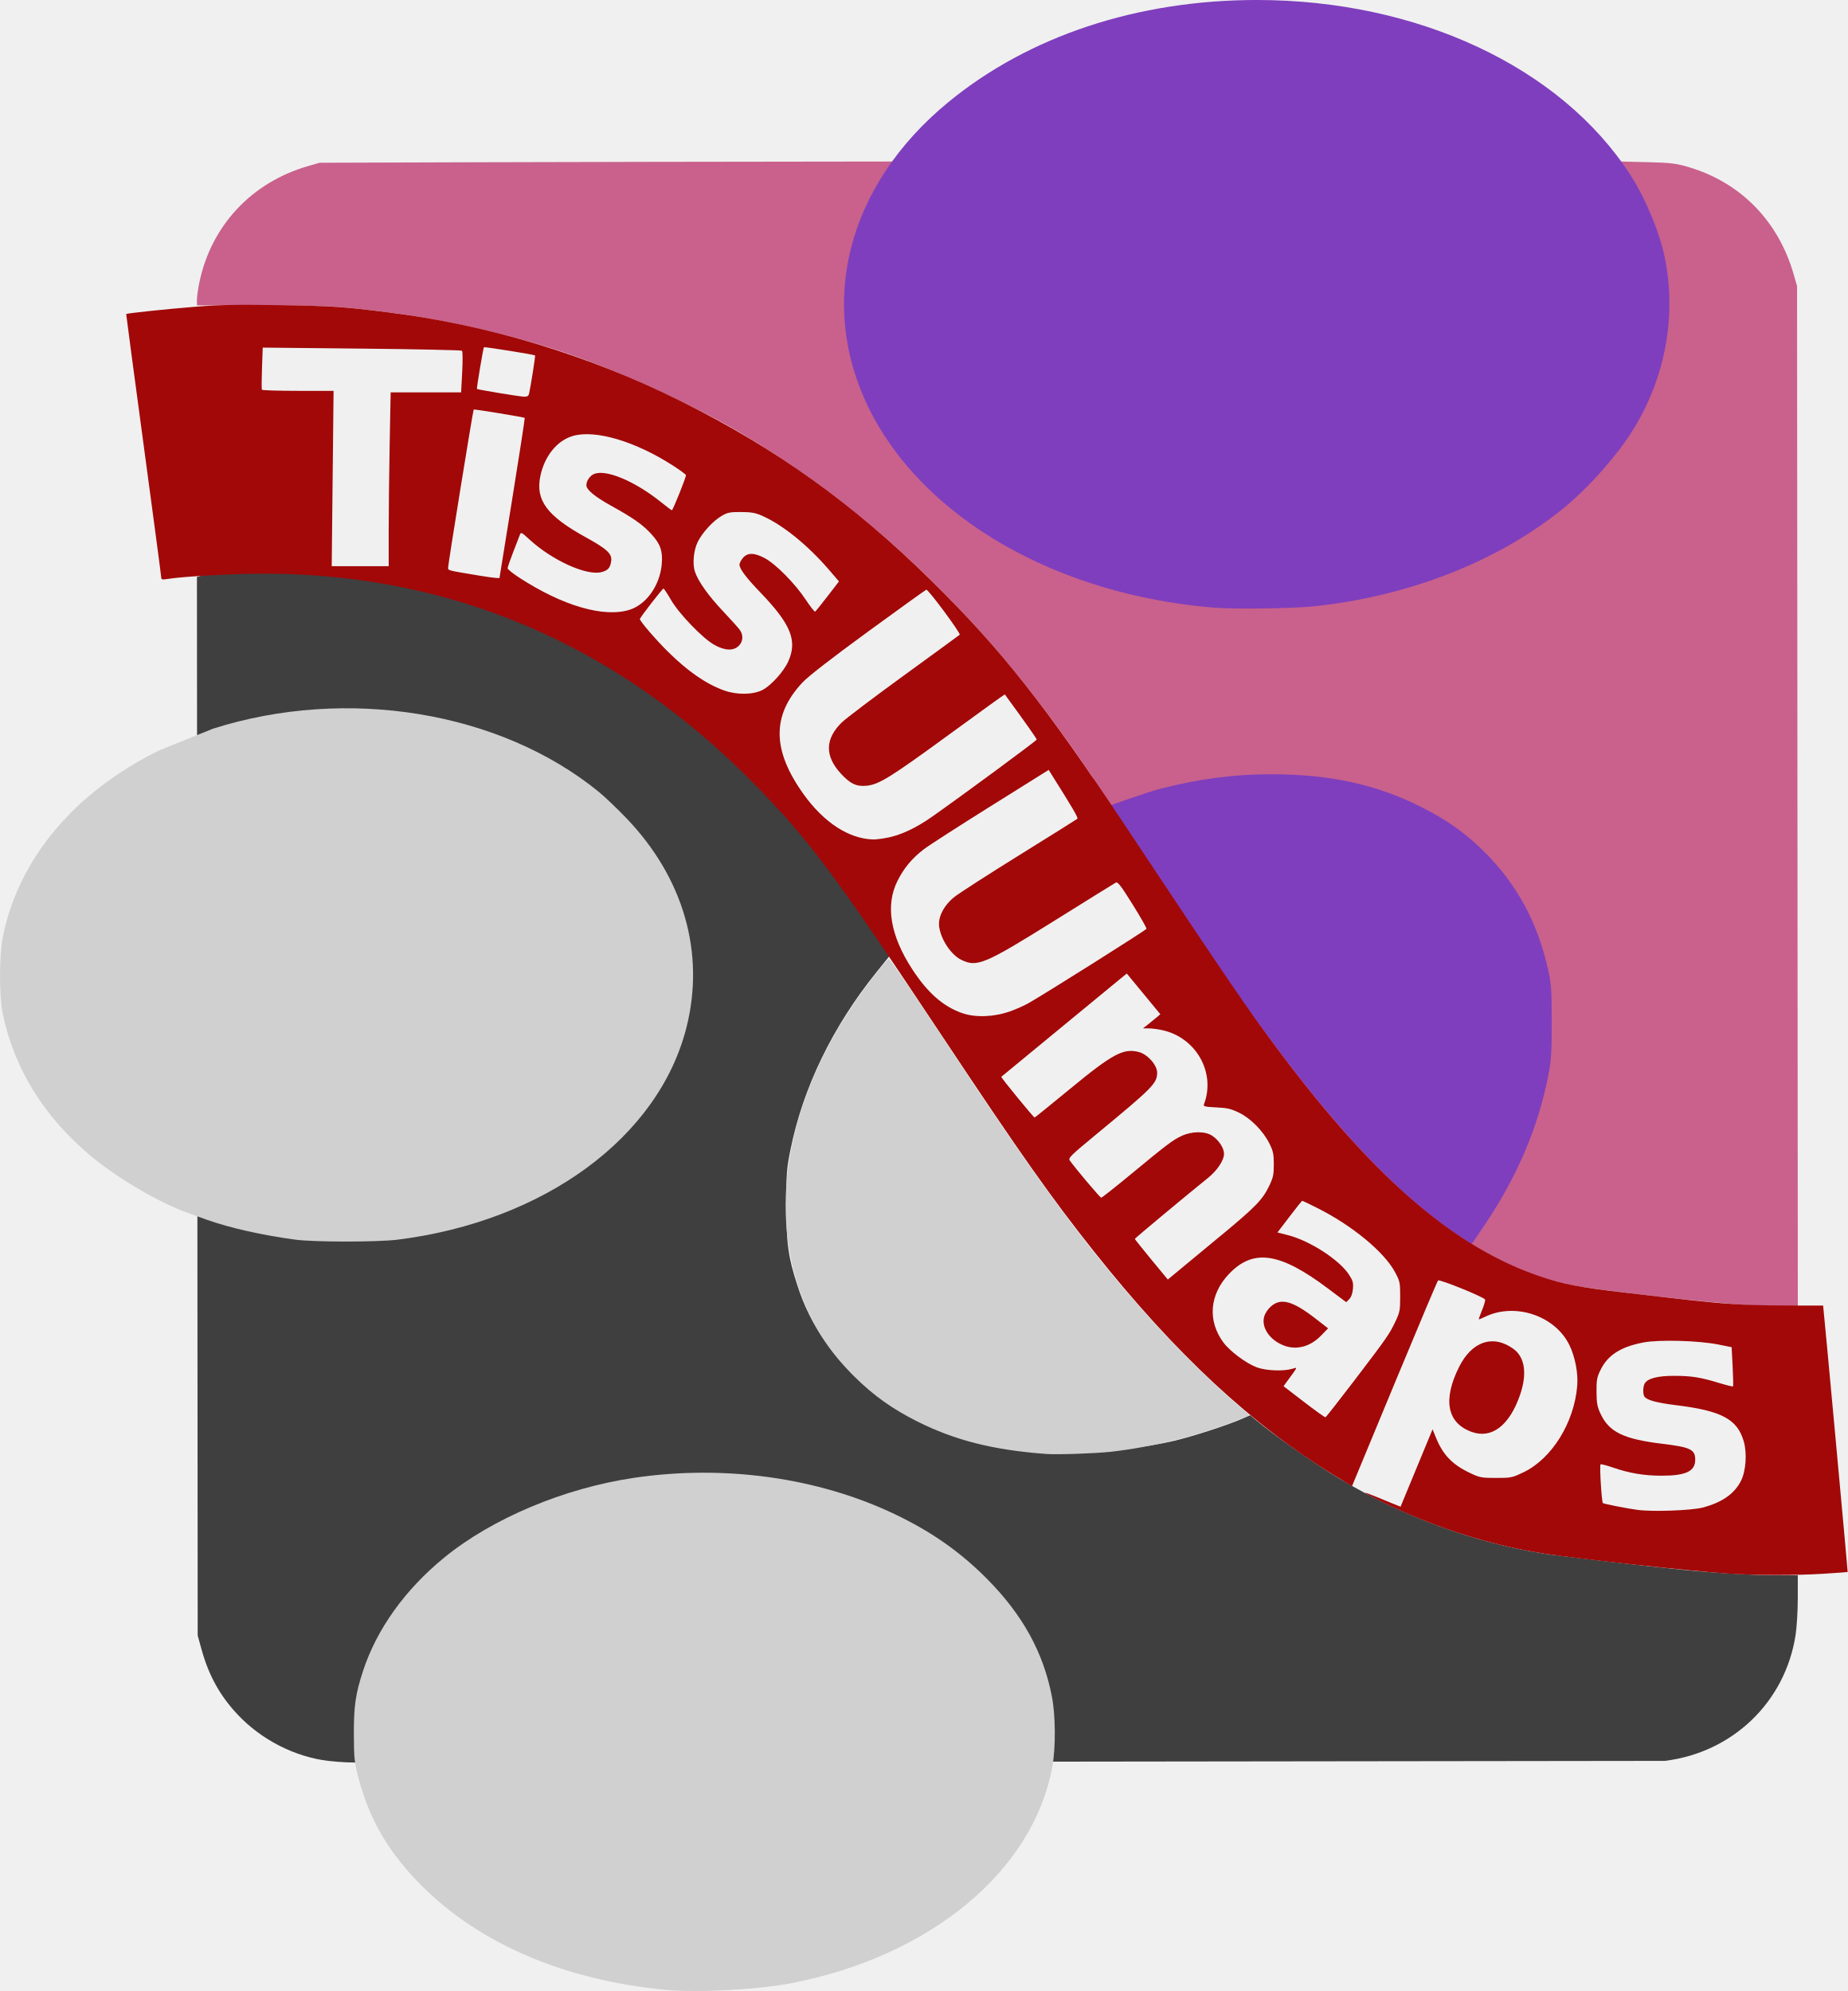
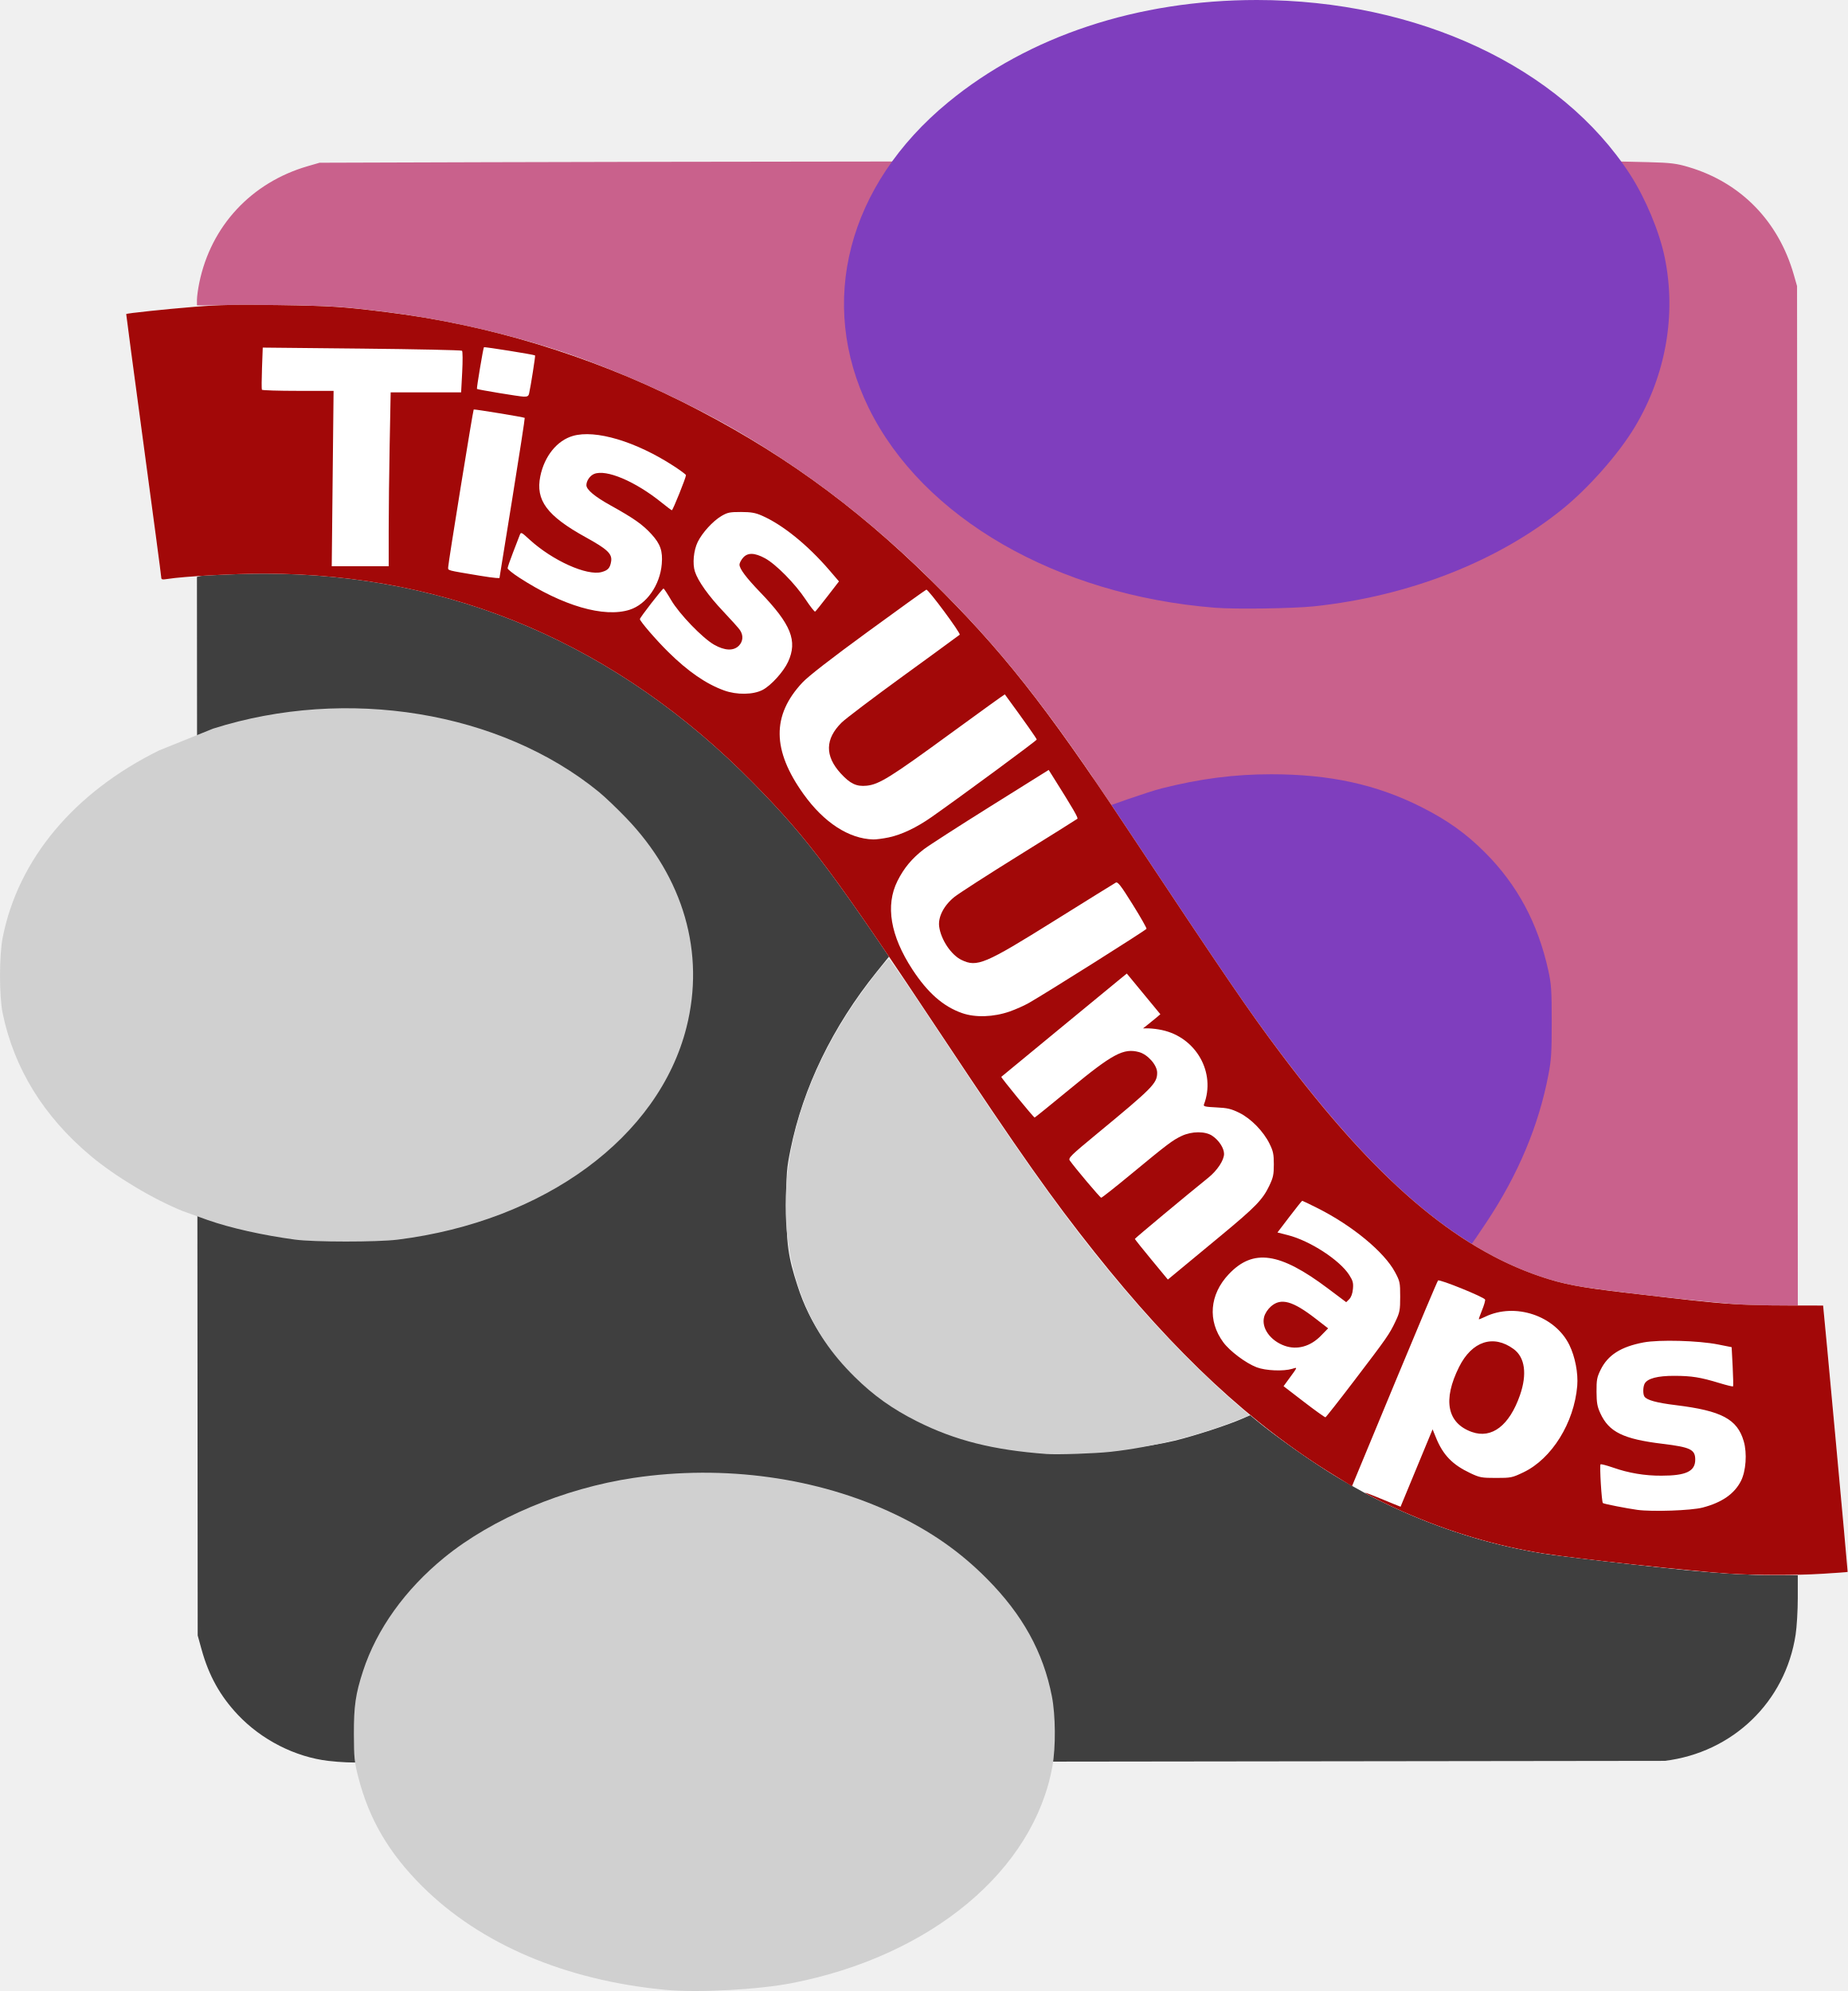
- <svg xmlns="http://www.w3.org/2000/svg" id="svg8" version="1.1" viewBox="0 0 157.867 170.147" height="170.147mm" width="157.867mm">
-   <defs id="defs2" />
-   <g transform="translate(-275.9745,177.5962)" id="layer1">
-     <g transform="translate(-60.452,-177.0338)" id="g847">
-       <path id="path1031" d="m 485.905,110.987 c -3.35,-0.202 -13.018,-1.295 -15.113,-1.709 -2.324,-0.459 -6.395,-1.617 -8.632,-2.911 -0.514,-0.297 -0.956,-0.558 -0.981,-0.578 -14.111,-9.902 -19.994,-18.405 -30.904,-36.805 -0.08,-0.085 0.212,-2.1 -0.577,-3.252 -4.963,-7.253 -8.593,-11.665 -13.849,-16.829 -5.086,-4.997 -10.489,-9.15 -16.432,-12.631 -3.907,-2.288 -9.848,-5.01 -14.287,-6.544 -4.631,-1.601 -10.541,-2.97 -15.557,-3.603 -4.221,-0.533 -5.232,-0.588 -10.827,-0.588 h -5.493 l 1e-5,-0.482 c 10e-6,-0.265 0.091,-0.922 0.202,-1.46 1,-4.849 4.451,-8.559 9.26,-9.954 l 1.016,-0.295 c 37.408,-0.135 77.55,-0.129 110.177,-0.128 l 3.353,0.079 c 1.971,0.046 2.456,0.127 3.438,0.418 4.465,1.324 7.685,4.62 8.996,9.209 l 0.275,0.963 0.033,43.593 0.033,43.593 -1.748,-0.023 c -0.961,-0.013 -2.033,-0.04 -2.383,-0.061 z" style="fill:#c9618c;stroke-width:0.127" />
-       <path id="path861" d="m 440.249,51.375 c -13.528,-1.073 -24.995,-7.689 -29.599,-17.076 -4.413,-8.997 -1.795,-19.059 6.798,-26.127 6.88,-5.659 16.165,-8.734 26.369,-8.735 13.725,-5.8e-4 25.96,5.725 31.898,14.927 1.301,2.016 2.491,4.864 2.943,7.044 1.016,4.898 0.105,10.085 -2.549,14.518 -1.37,2.289 -3.958,5.223 -6.204,7.033 -5.553,4.477 -13.127,7.439 -21.211,8.292 -1.788,0.189 -6.707,0.26 -8.445,0.122 z" style="fill:#7f3ebe;stroke-width:0.127" />
-       <path id="path853" d="m 461.168,105.096 c -5.285,-3.47 -10.942,-9.499 -17.628,-18.788 -2.532,-3.518 -13.231,-17.629 -13.08,-17.715 0.298,-0.169 4.048,-1.485 5.216,-1.78 3.291,-0.831 6.21,-1.209 9.352,-1.209 5.019,0 9.002,0.868 12.829,2.796 2.224,1.121 3.821,2.259 5.437,3.875 2.776,2.776 4.541,6.068 5.427,10.125 0.25,1.145 0.285,1.669 0.286,4.35 0.001,2.623 -0.038,3.254 -0.28,4.523 -0.833,4.367 -2.599,8.567 -5.312,12.64 -0.668,1.003 -1.227,1.823 -1.243,1.823 -0.016,0 -0.468,-0.288 -1.004,-0.641 z" style="fill:#7f3ebe;stroke-width:0.127" />
-       <path id="path851" d="m 364.493,149.922 c -2.852,-0.336 -5.72,-1.796 -7.747,-3.945 -1.511,-1.602 -2.48,-3.345 -3.095,-5.568 l -0.334,-1.208 -0.064,-90.458 0.286,-0.085 c 0.58,-0.173 7.695,-0.636 9.624,-0.485 7.8,0.611 14.797,2.479 21.349,5.71 6.312,3.112 11.289,6.715 16.507,12.035 3.759,3.831 6.332,6.397 10.359,13.447 l 1.027,1.798 -1.075,1.333 c -3.755,4.657 -6.293,9.891 -7.361,15.177 -0.332,1.645 -0.359,1.997 -0.359,4.699 0,3.344 0.158,4.492 0.951,6.924 4.268,13.38 22.073,15.653 32.244,13.26 1.809,-0.449 4.563,-1.349 5.799,-1.894 l 0.641,-0.282 0.439,0.37 c 1.552,1.308 5.111,3.807 7.217,5.066 5.393,3.224 11.439,5.442 17.416,6.387 1.375,0.217 9.114,1.119 12.065,1.405 2.835,0.275 5.896,0.449 7.906,0.45 h 1.746 l -0.001,1.937 c 0,1.065 -0.084,2.48 -0.185,3.143 -0.876,5.738 -5.367,10.069 -11.181,10.781 l -111.992,0.14 -0.646,-0.017 c -0.355,-0.009 -1.046,-0.064 -1.535,-0.121 z" style="fill:#3f3f3f;stroke-width:0.127" />
-       <path id="path849" d="m 484.127,133.917 c -3.004,-0.189 -13.049,-1.279 -15.812,-1.716 -4.013,-0.635 -8.124,-1.86 -12.016,-3.581 -1.379,-0.61 -3.224,-1.529 -3.224,-1.606 0,-0.03 0.414,0.118 0.921,0.329 0.506,0.211 1.185,0.49 1.508,0.62 l 0.588,0.236 1.368,-3.307 1.368,-3.307 0.286,0.702 c 0.608,1.493 1.398,2.312 2.934,3.04 0.809,0.383 0.963,0.412 2.203,0.412 1.281,0 1.373,-0.019 2.34,-0.48 2.423,-1.157 4.337,-4.235 4.597,-7.394 0.089,-1.08 -0.182,-2.485 -0.673,-3.488 -1.226,-2.506 -4.635,-3.649 -7.195,-2.411 -0.28,0.135 -0.523,0.232 -0.54,0.215 -0.017,-0.017 0.109,-0.372 0.279,-0.789 0.17,-0.417 0.285,-0.82 0.256,-0.896 -0.081,-0.21 -3.894,-1.758 -4.02,-1.631 -0.06,0.061 -1.661,3.854 -3.558,8.429 -1.897,4.575 -3.526,8.506 -3.621,8.734 l -0.173,0.416 -1.467,-0.898 c -7.112,-4.354 -13.615,-10.405 -20.538,-19.111 -3.644,-4.582 -6.326,-8.386 -12.996,-18.43 -9.276,-13.967 -11.383,-16.793 -16.122,-21.621 -11.627,-11.844 -25.825,-17.925 -41.851,-17.923 -2.595,2.5e-4 -6.864,0.235 -8.223,0.453 -0.473,0.076 -0.54,0.057 -0.546,-0.152 -0.003,-0.131 -0.682,-5.239 -1.508,-11.351 -0.826,-6.112 -1.493,-11.123 -1.483,-11.137 0.05,-0.066 3.484,-0.428 5.854,-0.618 2.12,-0.17 3.591,-0.199 7.176,-0.143 4.55,0.071 5.466,0.131 9.271,0.606 8.674,1.083 17.186,3.665 25.146,7.626 8.084,4.023 14.701,8.767 21.317,15.285 6.011,5.921 9.71,10.597 16.628,21.021 8.735,13.16 10.487,15.728 13.219,19.367 8.075,10.76 14.908,16.635 22.222,19.109 1.948,0.659 3.346,0.924 7.323,1.389 9.512,1.112 9.202,1.092 16.832,1.092 0.022,0 2.118,22.74 2.098,22.764 -0.014,0.017 -0.965,0.088 -2.112,0.158 -2.38,0.145 -5.643,0.14 -8.055,-0.011 z m -2.223,-5.646 c 1.643,-0.431 2.705,-1.167 3.268,-2.267 0.431,-0.842 0.54,-2.372 0.242,-3.397 -0.551,-1.894 -1.895,-2.61 -5.792,-3.087 -1.657,-0.202 -2.502,-0.435 -2.697,-0.74 -0.137,-0.216 -0.125,-0.825 0.022,-1.099 0.237,-0.443 1.109,-0.672 2.544,-0.667 1.487,0.005 2.214,0.122 3.843,0.617 0.612,0.186 1.136,0.314 1.165,0.285 0.029,-0.029 0.015,-0.795 -0.033,-1.702 l -0.086,-1.649 -1.143,-0.229 c -1.689,-0.338 -5.049,-0.43 -6.39,-0.175 -1.938,0.368 -3.047,1.077 -3.667,2.345 -0.308,0.63 -0.351,0.863 -0.345,1.867 0.006,0.949 0.062,1.268 0.327,1.844 0.737,1.601 1.959,2.201 5.313,2.606 2.387,0.289 2.794,0.486 2.794,1.354 0,0.996 -0.785,1.37 -2.878,1.371 -1.477,0.001 -2.759,-0.215 -4.164,-0.7 -0.538,-0.186 -1.01,-0.307 -1.048,-0.269 -0.097,0.097 0.095,3.244 0.202,3.31 0.129,0.08 1.991,0.446 2.936,0.578 1.27,0.177 4.615,0.059 5.588,-0.196 z m -29.799,-10.807 c 2.824,-3.705 3.034,-4.007 3.55,-5.095 0.371,-0.784 0.405,-0.96 0.405,-2.125 0,-1.207 -0.022,-1.311 -0.442,-2.095 -0.923,-1.723 -3.657,-3.981 -6.624,-5.47 -0.686,-0.344 -1.272,-0.626 -1.302,-0.626 -0.03,0 -0.519,0.61 -1.086,1.355 l -1.032,1.355 0.894,0.227 c 1.877,0.477 4.413,2.121 5.229,3.392 0.323,0.502 0.372,0.687 0.326,1.206 -0.035,0.392 -0.149,0.707 -0.314,0.873 l -0.259,0.259 -1.586,-1.19 c -4.104,-3.081 -6.368,-3.404 -8.448,-1.205 -1.648,1.743 -1.827,3.985 -0.466,5.828 0.56,0.758 1.934,1.785 2.854,2.133 0.767,0.29 2.272,0.354 3.028,0.128 0.479,-0.143 0.503,-0.21 -0.327,0.924 l -0.41,0.561 1.744,1.341 c 0.959,0.737 1.785,1.33 1.836,1.316 0.051,-0.014 1.144,-1.405 2.43,-3.092 z m -5.92,-3.019 c -1.228,-0.438 -2.002,-1.533 -1.75,-2.473 0.081,-0.299 0.313,-0.655 0.581,-0.89 0.857,-0.753 1.856,-0.477 3.837,1.059 l 1.049,0.814 -0.618,0.635 c -0.896,0.92 -2.037,1.235 -3.1,0.855 z m -5.429,-9.425 c 2.944,-2.438 3.553,-3.065 4.113,-4.237 0.34,-0.711 0.395,-0.966 0.395,-1.842 0,-0.86 -0.056,-1.129 -0.362,-1.752 -0.526,-1.071 -1.588,-2.161 -2.587,-2.652 -0.699,-0.344 -1.009,-0.417 -1.964,-0.463 -0.944,-0.045 -1.123,-0.086 -1.062,-0.245 1.043,-2.718 -0.664,-5.745 -3.589,-6.365 -0.37,-0.079 -0.884,-0.143 -1.143,-0.144 l -0.47,-0.001 0.442,-0.348 c 0.243,-0.191 0.576,-0.463 0.74,-0.604 l 0.298,-0.256 -1.433,-1.738 -1.433,-1.738 -0.577,0.469 c -0.317,0.258 -2.72,2.236 -5.339,4.395 -2.619,2.16 -4.783,3.943 -4.808,3.962 -0.052,0.041 2.762,3.479 2.848,3.479 0.031,0 1.394,-1.103 3.029,-2.45 3.641,-3.001 4.573,-3.499 5.886,-3.146 0.75,0.202 1.554,1.114 1.554,1.764 0,0.903 -0.372,1.281 -5.122,5.202 -2.28,1.882 -2.491,2.089 -2.341,2.303 0.437,0.625 2.587,3.173 2.682,3.178 0.059,0.004 1.202,-0.898 2.54,-2.004 3.117,-2.577 3.568,-2.917 4.337,-3.278 0.873,-0.409 2.016,-0.414 2.613,-0.011 0.571,0.385 1.006,1.054 1.006,1.547 0,0.54 -0.581,1.42 -1.343,2.033 -1.831,1.474 -6.277,5.179 -6.277,5.232 0,0.034 0.634,0.829 1.409,1.767 l 1.409,1.706 0.972,-0.805 c 0.535,-0.443 2.143,-1.775 3.575,-2.961 z M 422.698,85.878 c 0.511,-0.178 1.254,-0.51 1.651,-0.738 1.532,-0.876 9.996,-6.214 10.035,-6.329 0.023,-0.067 -0.512,-1.007 -1.188,-2.089 -1.016,-1.626 -1.266,-1.949 -1.439,-1.856 -0.115,0.062 -2.459,1.518 -5.209,3.235 -5.988,3.741 -6.638,4.015 -7.975,3.368 -0.88,-0.426 -1.75,-1.726 -1.903,-2.843 -0.111,-0.81 0.39,-1.795 1.282,-2.522 0.369,-0.301 2.865,-1.909 5.546,-3.575 2.681,-1.665 4.923,-3.069 4.98,-3.12 0.09,-0.078 -0.358,-0.849 -2.155,-3.705 l -0.296,-0.471 -4.96,3.103 c -2.728,1.707 -5.296,3.361 -5.707,3.677 -1.019,0.784 -1.704,1.608 -2.255,2.71 -1.044,2.091 -0.607,4.681 1.276,7.562 1.306,1.999 2.633,3.164 4.247,3.729 1.129,0.396 2.693,0.342 4.069,-0.138 z m -10.33,-14.877 c 1.094,-0.232 2.368,-0.837 3.641,-1.73 2.598,-1.823 8.992,-6.536 8.995,-6.63 0.003,-0.084 -0.988,-1.488 -2.724,-3.861 -0.013,-0.017 -2.133,1.51 -4.712,3.395 -5.058,3.695 -6.03,4.3 -7.087,4.409 -0.876,0.09 -1.413,-0.163 -2.225,-1.052 -1.364,-1.493 -1.339,-2.937 0.076,-4.34 0.335,-0.332 2.724,-2.14 5.309,-4.018 2.584,-1.877 4.737,-3.449 4.783,-3.492 0.116,-0.109 -2.69,-3.897 -2.851,-3.85 -0.072,0.021 -2.312,1.632 -4.978,3.58 -3.209,2.344 -5.106,3.818 -5.614,4.361 -2.62,2.801 -2.589,5.778 0.1,9.531 1.741,2.43 3.876,3.818 5.957,3.873 0.244,0.006 0.843,-0.073 1.33,-0.176 z M 401.578,58.4 c 0.72,-0.37 1.796,-1.556 2.186,-2.409 0.82,-1.792 0.255,-3.198 -2.389,-5.943 -1.199,-1.245 -1.766,-2.003 -1.766,-2.36 0,-0.126 0.136,-0.387 0.301,-0.579 0.395,-0.459 0.977,-0.447 1.877,0.037 0.925,0.498 2.576,2.17 3.46,3.506 0.405,0.611 0.776,1.086 0.826,1.056 0.049,-0.03 0.528,-0.624 1.063,-1.319 l 0.973,-1.264 -0.802,-0.935 c -1.864,-2.174 -4.008,-3.909 -5.794,-4.689 -0.555,-0.242 -0.921,-0.305 -1.778,-0.308 -0.949,-0.002 -1.151,0.039 -1.668,0.343 -0.731,0.429 -1.647,1.435 -2.031,2.226 -0.348,0.719 -0.453,1.853 -0.235,2.526 0.265,0.816 1.159,2.072 2.428,3.411 0.662,0.699 1.3,1.411 1.418,1.584 0.308,0.45 0.269,0.976 -0.097,1.343 -0.453,0.453 -1.203,0.422 -2.101,-0.087 -1,-0.567 -2.987,-2.629 -3.683,-3.822 -0.314,-0.539 -0.606,-0.981 -0.648,-0.983 -0.093,-0.004 -2.019,2.484 -2.019,2.609 0,0.181 1.393,1.797 2.429,2.817 1.692,1.668 3.229,2.726 4.766,3.282 1.085,0.392 2.474,0.374 3.284,-0.042 z m -11.35,-6.855 c 1.44,-0.459 2.59,-2.099 2.741,-3.91 0.092,-1.104 -0.117,-1.71 -0.879,-2.543 -0.758,-0.829 -1.515,-1.363 -3.495,-2.462 -1.358,-0.754 -2.067,-1.347 -2.067,-1.729 0,-0.369 0.302,-0.811 0.655,-0.957 1.034,-0.428 3.525,0.628 5.78,2.45 0.431,0.348 0.821,0.641 0.868,0.651 0.08,0.017 1.207,-2.785 1.207,-3 0,-0.054 -0.471,-0.405 -1.048,-0.779 -3.24,-2.104 -6.689,-3.133 -8.62,-2.572 -1.347,0.392 -2.422,1.722 -2.777,3.436 -0.425,2.058 0.569,3.397 3.875,5.219 1.86,1.025 2.279,1.424 2.175,2.068 -0.091,0.562 -0.266,0.758 -0.809,0.908 -1.255,0.346 -4.206,-0.983 -6.161,-2.776 -0.716,-0.656 -0.731,-0.663 -0.843,-0.371 -0.062,0.164 -0.32,0.832 -0.573,1.485 -0.253,0.653 -0.459,1.256 -0.459,1.34 0,0.084 0.443,0.44 0.984,0.792 3.722,2.421 7.254,3.449 9.447,2.75 z m -10.026,-9.528 c 0.606,-3.753 1.082,-6.844 1.058,-6.868 -0.059,-0.059 -4.31,-0.758 -4.36,-0.717 -0.058,0.048 -2.179,13.152 -2.181,13.477 -0.002,0.295 -0.197,0.243 2.729,0.731 0.559,0.093 1.159,0.177 1.335,0.185 l 0.319,0.015 z m -10.565,2.781 c 0,-1.665 0.038,-5.008 0.084,-7.429 l 0.084,-4.402 h 3.01 3.01 l 0.092,-1.729 c 0.05,-0.951 0.044,-1.773 -0.015,-1.826 -0.058,-0.053 -3.913,-0.136 -8.567,-0.183 l -8.46,-0.086 -0.063,1.753 c -0.035,0.964 -0.039,1.796 -0.009,1.848 0.03,0.052 1.42,0.095 3.089,0.095 h 3.035 l -0.079,7.493 -0.079,7.493 h 2.434 2.434 z m 11.998,-11.737 c 0.141,-0.625 0.547,-3.209 0.51,-3.249 -0.067,-0.071 -4.313,-0.751 -4.371,-0.7 -0.059,0.051 -0.639,3.519 -0.596,3.563 0.059,0.06 3.604,0.646 3.982,0.659 0.327,0.011 0.423,-0.044 0.475,-0.272 z m 80.549,88.749 c -2.116,-0.755 -2.503,-2.733 -1.09,-5.559 1.102,-2.203 2.931,-2.801 4.664,-1.524 0.968,0.713 1.162,2.142 0.535,3.942 -0.903,2.593 -2.411,3.746 -4.109,3.141 z" style="fill:#a20808;stroke-width:0.127" />
-     </g>
-     <g transform="translate(261.5622,-3.782382)" id="g1653">
-       <path id="path1719" d="m 103.823,-49.559 c -4.557,-0.339 -7.798,-1.156 -11.049,-2.786 -2.111,-1.059 -3.727,-2.21 -5.34,-3.807 -2.006,-1.986 -3.335,-3.951 -4.33,-6.406 -3.067,-7.566 -1.589,-16.695 4.08,-25.215 1.156,-1.737 2.923,-4.01 3.177,-4.087 0.07,-0.021 1.984,2.774 4.255,6.212 8.549,12.946 12.341,18.104 17.905,24.352 1.985,2.229 5.394,5.615 7.345,7.295 l 1.311,1.129 -1.057,0.427 c -3.218,1.3 -7.286,2.313 -10.836,2.7 -1.327,0.145 -4.537,0.253 -5.461,0.184 z" style="fill:#d0d0d0;stroke-width:0.127" />
-       <path id="path1681" d="m 30.067,-70.301 c -2.57,-1.032 -5.805,-2.97 -7.92,-4.745 -4.003,-3.36 -6.523,-7.444 -7.503,-12.156 -0.311,-1.495 -0.308,-4.955 0.005,-6.524 1.331,-6.68 6.104,-12.382 13.355,-15.956 l 4.604,-1.859 c 11.436,-3.633 24.544,-1.484 32.978,5.408 0.496,0.405 1.543,1.404 2.326,2.219 4.907,5.104 6.759,11.534 5.155,17.894 -2.37,9.397 -12.131,16.574 -24.68,18.146 -1.725,0.216 -7.156,0.214 -8.763,-0.003 -2.779,-0.376 -5.531,-0.993 -7.48,-1.678 z" style="fill:#d0d0d0;stroke-width:0.127" />
-       <path id="path1663" d="m 71.247,-3.768 c -8.542,-0.814 -15.791,-3.902 -20.752,-8.84 -2.866,-2.853 -4.557,-5.745 -5.484,-9.381 -0.321,-1.259 -0.357,-1.616 -0.364,-3.619 -0.008,-2.4 0.143,-3.448 0.779,-5.397 1.166,-3.575 3.59,-6.962 6.941,-9.7 4.091,-3.343 10.219,-5.923 16.175,-6.81 7.732,-1.152 15.744,-0.039 22.325,3.101 3.126,1.491 5.592,3.221 7.874,5.522 3.04,3.066 4.805,6.262 5.544,10.041 0.317,1.622 0.338,4.345 0.046,5.974 -1.595,8.904 -10.354,16.206 -22.228,18.53 -2.9,0.568 -8.083,0.844 -10.858,0.58 z" style="fill:#d0d0d0;stroke-width:0.127" />
-     </g>
-   </g>
+ <svg xmlns="http://www.w3.org/2000/svg" width="596.664" height="643.076" viewBox="0 0 157.867 170.147">
+   <path d="M485.905 110.987c-3.35-.202-13.018-1.295-15.113-1.709-2.324-.46-6.395-1.617-8.632-2.91a37 37 0 0 1-.981-.579c-14.11-9.902-19.994-18.405-30.903-36.805-.08-.085.212-2.1-.577-3.252-4.963-7.254-8.593-11.665-13.849-16.83-5.086-4.996-10.489-9.15-16.432-12.63-3.907-2.289-9.848-5.01-14.287-6.545-4.631-1.601-10.542-2.97-15.558-3.603-4.221-.533-5.232-.588-10.827-.588h-5.492v-.482c0-.264.09-.922.201-1.46 1-4.849 4.452-8.559 9.26-9.954l1.016-.295c37.408-.135 77.55-.13 110.177-.128l3.353.079c1.97.046 2.456.127 3.437.417 4.465 1.324 7.685 4.62 8.996 9.21l.275.962.033 43.593.033 43.593-1.747-.023a76 76 0 0 1-2.383-.061z" style="fill:#c9618c;stroke-width:.127" transform="translate(-336.426 .562)" />
+   <path d="M440.249 51.375c-13.528-1.074-24.996-7.689-29.6-17.076-4.413-8.997-1.795-19.06 6.798-26.127 6.88-5.658 16.165-8.734 26.369-8.734 13.725 0 25.96 5.725 31.898 14.926 1.301 2.016 2.491 4.865 2.943 7.045 1.016 4.897.106 10.085-2.549 14.518-1.37 2.288-3.958 5.223-6.203 7.033-5.553 4.478-13.127 7.439-21.211 8.293-1.788.189-6.707.26-8.445.122M461.168 105.096c-5.285-3.47-10.942-9.5-17.627-18.788-2.532-3.518-13.232-17.63-13.08-17.715.298-.169 4.048-1.485 5.216-1.78 3.29-.831 6.21-1.208 9.352-1.208 5.019 0 9.001.868 12.829 2.796 2.224 1.12 3.821 2.259 5.437 3.875 2.776 2.776 4.54 6.068 5.427 10.124.25 1.145.285 1.67.286 4.35.001 2.623-.038 3.254-.28 4.523-.833 4.367-2.599 8.567-5.312 12.64-.668 1.003-1.227 1.824-1.243 1.824s-.468-.289-1.005-.641" style="fill:#7f3ebe;stroke-width:.127" transform="translate(-336.426 .562)" />
+   <path d="M364.493 149.922c-2.852-.336-5.72-1.796-7.747-3.945-1.51-1.602-2.48-3.345-3.094-5.568l-.335-1.208-.064-90.458.286-.085c.58-.174 7.694-.637 9.624-.486 7.8.612 14.797 2.48 21.349 5.71 6.312 3.112 11.289 6.716 16.507 12.035 3.758 3.831 6.332 6.397 10.358 13.447l1.027 1.798-1.075 1.334c-3.755 4.657-6.293 9.89-7.361 15.176-.332 1.645-.36 1.997-.36 4.7 0 3.343.158 4.491.952 6.923 4.268 13.38 22.073 15.653 32.244 13.26 1.809-.45 4.563-1.349 5.8-1.894l.64-.282.439.37c1.551 1.308 5.11 3.806 7.217 5.066 5.392 3.224 11.438 5.441 17.415 6.386 1.375.218 9.114 1.12 12.065 1.406 2.835.275 5.896.45 7.906.45h1.746v1.937c0 1.065-.084 2.48-.186 3.143-.875 5.738-5.367 10.069-11.18 10.781l-111.993.14-.646-.016a21 21 0 0 1-1.535-.121z" style="fill:#3f3f3f;stroke-width:.127" transform="translate(-336.426 .562)" />
+   <path d="M484.127 133.917c-3.004 -0.189 -13.05 -1.279 -15.811 -1.716c-4.013 -0.634 -8.125 -1.86 -12.016 -3.58c-1.38 -0.61 -3.224 -1.53 -3.224 -1.606L450.476 125.546c-7.112 -4.354 -13.614 -10.405 -20.537 -19.11c-3.644 -4.583 -6.327 -8.387 -12.997 -18.43c-9.276 -13.968 -11.383 -16.793 -16.122 -21.621c-11.627 -11.845 -25.824 -17.925 -41.851 -17.924c-2.596 0 -6.864 0.235 -8.224 0.453c-0.473 0.075 -0.54 0.057 -0.545 -0.152c-0.003 -0.132 -0.682 -5.24 -1.508 -11.351s-1.493 -11.124 -1.483 -11.137c0.05 -0.066 3.483 -0.429 5.854 -0.618c2.12 -0.17 3.591 -0.2 7.176 -0.144c4.55 0.071 5.466 0.131 9.27 0.606c8.674 1.084 17.186 3.665 25.147 7.626c8.083 4.023 14.7 8.768 21.317 15.285c6.01 5.92 9.71 10.597 16.628 21.02c8.734 13.161 10.487 15.729 13.218 19.368c8.075 10.76 14.908 16.635 22.222 19.109c1.948 0.658 3.346 0.924 7.323 1.389c9.512 1.112 9.202 1.092 16.832 1.092c0.021 0 2.117 22.74 2.098 22.764c-0.015 0.017 -0.965 0.088 -2.112 0.157c-2.38 0.145 -5.643 0.14 -8.055 -0.011" style="fill:#fff" transform="translate(-336.426 .562)" />
+   <path d="M484.127 133.917c-3.004-.189-13.05-1.279-15.811-1.716-4.013-.634-8.125-1.86-12.016-3.58-1.38-.61-3.224-1.53-3.224-1.606 0-.03.414.118.92.329.507.211 1.186.49 1.509.62l.588.236 1.368-3.307 1.368-3.307.286.702c.607 1.493 1.398 2.312 2.933 3.04.81.382.963.411 2.204.411 1.28 0 1.373-.019 2.34-.48 2.422-1.157 4.336-4.236 4.596-7.394.089-1.08-.182-2.485-.673-3.488-1.226-2.506-4.635-3.648-7.195-2.411-.28.135-.523.232-.54.215-.016-.017.11-.372.279-.79.17-.417.285-.82.256-.895-.08-.21-3.894-1.758-4.02-1.631-.06.06-1.661 3.853-3.558 8.429l-3.621 8.734-.173.416-1.467-.898c-7.112-4.354-13.614-10.405-20.537-19.11-3.644-4.583-6.327-8.387-12.997-18.43-9.276-13.968-11.383-16.793-16.122-21.621-11.627-11.845-25.824-17.925-41.851-17.924-2.596 0-6.864.235-8.224.453-.473.075-.54.057-.545-.152-.003-.132-.682-5.24-1.508-11.351s-1.493-11.124-1.483-11.137c.05-.066 3.483-.429 5.854-.618 2.12-.17 3.591-.2 7.176-.144 4.55.071 5.466.131 9.27.606 8.674 1.084 17.186 3.665 25.147 7.626 8.083 4.023 14.7 8.768 21.317 15.285 6.01 5.92 9.71 10.597 16.628 21.02 8.734 13.161 10.487 15.729 13.218 19.368 8.075 10.76 14.908 16.635 22.222 19.109 1.948.658 3.346.924 7.323 1.389 9.512 1.112 9.202 1.092 16.832 1.092.021 0 2.117 22.74 2.098 22.764-.015.017-.965.088-2.112.157-2.38.145-5.643.14-8.055-.011m-2.222-5.646c1.643-.43 2.705-1.167 3.268-2.266.431-.843.54-2.372.242-3.397-.55-1.894-1.895-2.61-5.792-3.087-1.657-.202-2.502-.434-2.697-.74-.137-.216-.125-.825.022-1.1.237-.443 1.11-.672 2.543-.667 1.487.005 2.214.122 3.843.617.612.186 1.136.314 1.166.285.029-.03.014-.795-.033-1.702l-.086-1.649-1.143-.228c-1.69-.338-5.049-.43-6.39-.176-1.938.368-3.047 1.077-3.667 2.345-.308.63-.351.863-.345 1.868.006.949.062 1.268.327 1.843.736 1.601 1.959 2.2 5.313 2.606 2.386.29 2.794.486 2.794 1.354 0 .996-.786 1.37-2.879 1.37a12.2 12.2 0 0 1-4.164-.699c-.538-.186-1.01-.307-1.048-.269-.096.097.096 3.244.202 3.31.13.08 1.99.446 2.936.578 1.27.176 4.614.06 5.588-.196m-29.8-10.806c2.825-3.706 3.035-4.008 3.55-5.095.371-.784.405-.96.405-2.125 0-1.207-.022-1.31-.442-2.095-.923-1.724-3.658-3.982-6.624-5.47-.687-.345-1.272-.626-1.302-.626s-.519.61-1.086 1.355l-1.032 1.354.894.228c1.877.476 4.413 2.121 5.23 3.392.322.501.372.686.325 1.206-.035.392-.149.707-.314.873l-.26.259-1.585-1.19c-4.104-3.081-6.368-3.404-8.448-1.205-1.648 1.743-1.827 3.985-.465 5.828.56.758 1.934 1.785 2.853 2.133.767.29 2.272.354 3.029.128.479-.143.502-.21-.327.924l-.41.561 1.743 1.34c.96.738 1.786 1.33 1.836 1.317s1.145-1.405 2.43-3.092m-5.92-3.02c-1.227-.438-2.002-1.533-1.749-2.472.08-.3.313-.655.581-.89.857-.753 1.856-.478 3.837 1.059l1.05.813-.619.635c-.895.92-2.037 1.235-3.1.855m-5.428-9.424c2.943-2.438 3.552-3.065 4.113-4.237.34-.712.395-.967.395-1.842 0-.86-.056-1.13-.362-1.752-.526-1.072-1.588-2.16-2.586-2.652-.699-.344-1.009-.417-1.965-.463-.944-.045-1.122-.086-1.061-.245 1.043-2.718-.664-5.745-3.589-6.366a7 7 0 0 0-1.143-.144h-.47l.442-.349c.243-.191.576-.463.74-.603l.298-.256-1.433-1.738-1.433-1.738-.577.469c-.317.258-2.72 2.236-5.34 4.395l-4.808 3.963c-.052.04 2.763 3.479 2.849 3.479.03 0 1.393-1.103 3.028-2.45 3.64-3.002 4.573-3.5 5.887-3.146.75.202 1.554 1.114 1.554 1.764 0 .903-.372 1.28-5.123 5.202-2.28 1.882-2.49 2.09-2.341 2.303.437.624 2.587 3.172 2.682 3.178.059.004 1.202-.898 2.54-2.004 3.117-2.577 3.567-2.917 4.337-3.277.873-.41 2.016-.414 2.613-.011.571.385 1.007 1.053 1.007 1.546 0 .54-.581 1.42-1.344 2.034-1.831 1.474-6.276 5.179-6.276 5.231 0 .034.634.83 1.409 1.768l1.41 1.706.971-.804zm-18.059-19.143c.51-.179 1.254-.51 1.651-.738 1.532-.876 9.996-6.214 10.036-6.329.023-.066-.512-1.007-1.188-2.09-1.016-1.626-1.266-1.948-1.439-1.855-.115.062-2.459 1.518-5.209 3.235-5.987 3.74-6.638 4.016-7.975 3.369-.88-.426-1.75-1.727-1.903-2.844-.111-.81.39-1.795 1.282-2.521.369-.301 2.865-1.91 5.546-3.575s4.922-3.07 4.98-3.12c.09-.078-.358-.849-2.155-3.705l-.296-.47-4.96 3.102c-2.728 1.707-5.296 3.362-5.707 3.677-1.019.784-1.704 1.609-2.254 2.71-1.044 2.092-.607 4.681 1.276 7.563 1.306 1.998 2.633 3.163 4.247 3.729 1.128.396 2.692.342 4.068-.138M412.368 71c1.094-.232 2.369-.838 3.642-1.73 2.598-1.824 8.992-6.537 8.995-6.631.003-.084-.988-1.488-2.724-3.861-.013-.017-2.133 1.51-4.712 3.394-5.058 3.696-6.03 4.3-7.087 4.41-.876.09-1.413-.164-2.225-1.052-1.364-1.493-1.339-2.937.076-4.34.336-.333 2.725-2.14 5.309-4.018a651 651 0 0 0 4.783-3.492c.116-.108-2.69-3.897-2.851-3.85-.072.022-2.312 1.633-4.978 3.58-3.21 2.345-5.106 3.818-5.614 4.361-2.62 2.801-2.589 5.778.1 9.531 1.74 2.43 3.875 3.819 5.957 3.873.244.006.842-.072 1.33-.175M401.578 58.4c.72-.37 1.795-1.556 2.186-2.41.82-1.791.255-3.198-2.389-5.943-1.199-1.245-1.766-2.003-1.766-2.36 0-.126.135-.387.3-.58.395-.458.978-.447 1.878.038.925.498 2.575 2.17 3.46 3.506.404.61.776 1.086.825 1.055.05-.03.528-.624 1.063-1.319l.974-1.264-.802-.935c-1.864-2.174-4.008-3.91-5.793-4.689-.555-.242-.921-.305-1.778-.307-.95-.002-1.151.039-1.669.343-.73.43-1.647 1.435-2.03 2.226-.348.72-.454 1.853-.235 2.526.265.816 1.159 2.072 2.428 3.411.662.699 1.3 1.411 1.418 1.584.307.45.27.976-.097 1.343-.454.453-1.204.422-2.101-.087-1-.567-2.987-2.63-3.683-3.822-.315-.539-.606-.98-.648-.983-.094-.004-2.02 2.484-2.02 2.61 0 .18 1.394 1.796 2.43 2.817 1.692 1.668 3.228 2.726 4.765 3.282 1.085.392 2.474.374 3.284-.042m-11.35-6.856c1.44-.459 2.59-2.099 2.741-3.91.092-1.104-.117-1.71-.879-2.543-.757-.83-1.515-1.363-3.495-2.462-1.358-.754-2.067-1.348-2.067-1.73 0-.369.302-.81.654-.957 1.034-.428 3.525.628 5.78 2.45.43.349.821.642.868.652.08.017 1.207-2.785 1.207-3 0-.055-.472-.405-1.048-.78-3.24-2.104-6.69-3.133-8.62-2.571-1.347.391-2.422 1.722-2.777 3.436-.425 2.058.57 3.397 3.875 5.22 1.86 1.024 2.28 1.423 2.175 2.067-.091.562-.266.758-.81.908-1.255.347-4.205-.983-6.161-2.775-.716-.657-.731-.663-.843-.371l-.572 1.485c-.253.653-.46 1.256-.46 1.34 0 .083.443.44.985.792 3.722 2.42 7.253 3.449 9.447 2.75m-10.026-9.528c.605-3.753 1.081-6.844 1.057-6.868-.059-.06-4.31-.758-4.36-.717-.058.048-2.179 13.152-2.18 13.477-.003.295-.198.243 2.728.732.559.093 1.16.177 1.335.185l.318.016zm-10.565 2.781c0-1.665.037-5.008.084-7.43l.084-4.401h6.02l.092-1.73c.05-.95.044-1.772-.015-1.825s-3.913-.136-8.566-.183l-8.46-.086-.064 1.753c-.035.964-.039 1.796-.009 1.848s1.42.096 3.09.096h3.035l-.08 7.493-.078 7.493h4.867zm11.997-11.736c.142-.625.547-3.21.51-3.249-.067-.07-4.312-.75-4.37-.7-.06.051-.64 3.519-.597 3.562.06.06 3.604.647 3.982.659.328.01.424-.044.475-.272m80.55 88.75c-2.116-.756-2.504-2.734-1.09-5.56 1.1-2.203 2.93-2.8 4.664-1.524.967.713 1.161 2.142.535 3.942-.903 2.594-2.411 3.747-4.11 3.141" style="fill:#a20808;stroke-width:.127" transform="translate(-336.426 .562)" />
+   <path d="M103.823-49.559c-4.557-.338-7.799-1.155-11.05-2.785-2.11-1.059-3.726-2.21-5.34-3.807-2.006-1.985-3.335-3.951-4.33-6.406-3.066-7.565-1.589-16.695 4.08-25.214 1.157-1.737 2.923-4.01 3.178-4.087.07-.021 1.984 2.774 4.254 6.212 8.549 12.946 12.341 18.104 17.905 24.352 1.985 2.228 5.395 5.615 7.345 7.295l1.311 1.129-1.057.427c-3.217 1.3-7.285 2.313-10.835 2.7-1.327.144-4.538.253-5.461.184M30.067-70.301c-2.57-1.032-5.805-2.97-7.92-4.745-4.002-3.36-6.523-7.444-7.503-12.156-.31-1.496-.308-4.955.005-6.525 1.331-6.68 6.104-12.382 13.355-15.956l4.604-1.86c11.436-3.633 24.543-1.483 32.978 5.41.496.405 1.543 1.403 2.326 2.218 4.907 5.104 6.76 11.533 5.155 17.894-2.37 9.396-12.13 16.573-24.68 18.145-1.725.216-7.156.215-8.762-.003-2.78-.375-5.532-.993-7.48-1.678zM71.247-3.768c-8.542-.814-15.79-3.901-20.752-8.84-2.866-2.852-4.557-5.745-5.483-9.38-.321-1.26-.357-1.616-.364-3.62-.008-2.4.143-3.448.78-5.397 1.166-3.575 3.59-6.962 6.94-9.7 4.091-3.343 10.22-5.923 16.176-6.81 7.732-1.152 15.744-.04 22.325 3.1 3.125 1.492 5.591 3.222 7.874 5.523 3.04 3.066 4.805 6.262 5.544 10.041.317 1.622.338 4.345.046 5.974-1.595 8.904-10.354 16.206-22.228 18.53-2.9.567-8.082.844-10.858.58" style="fill:#d0d0d0;stroke-width:.127" transform="translate(-14.412 173.814)" />
</svg>
